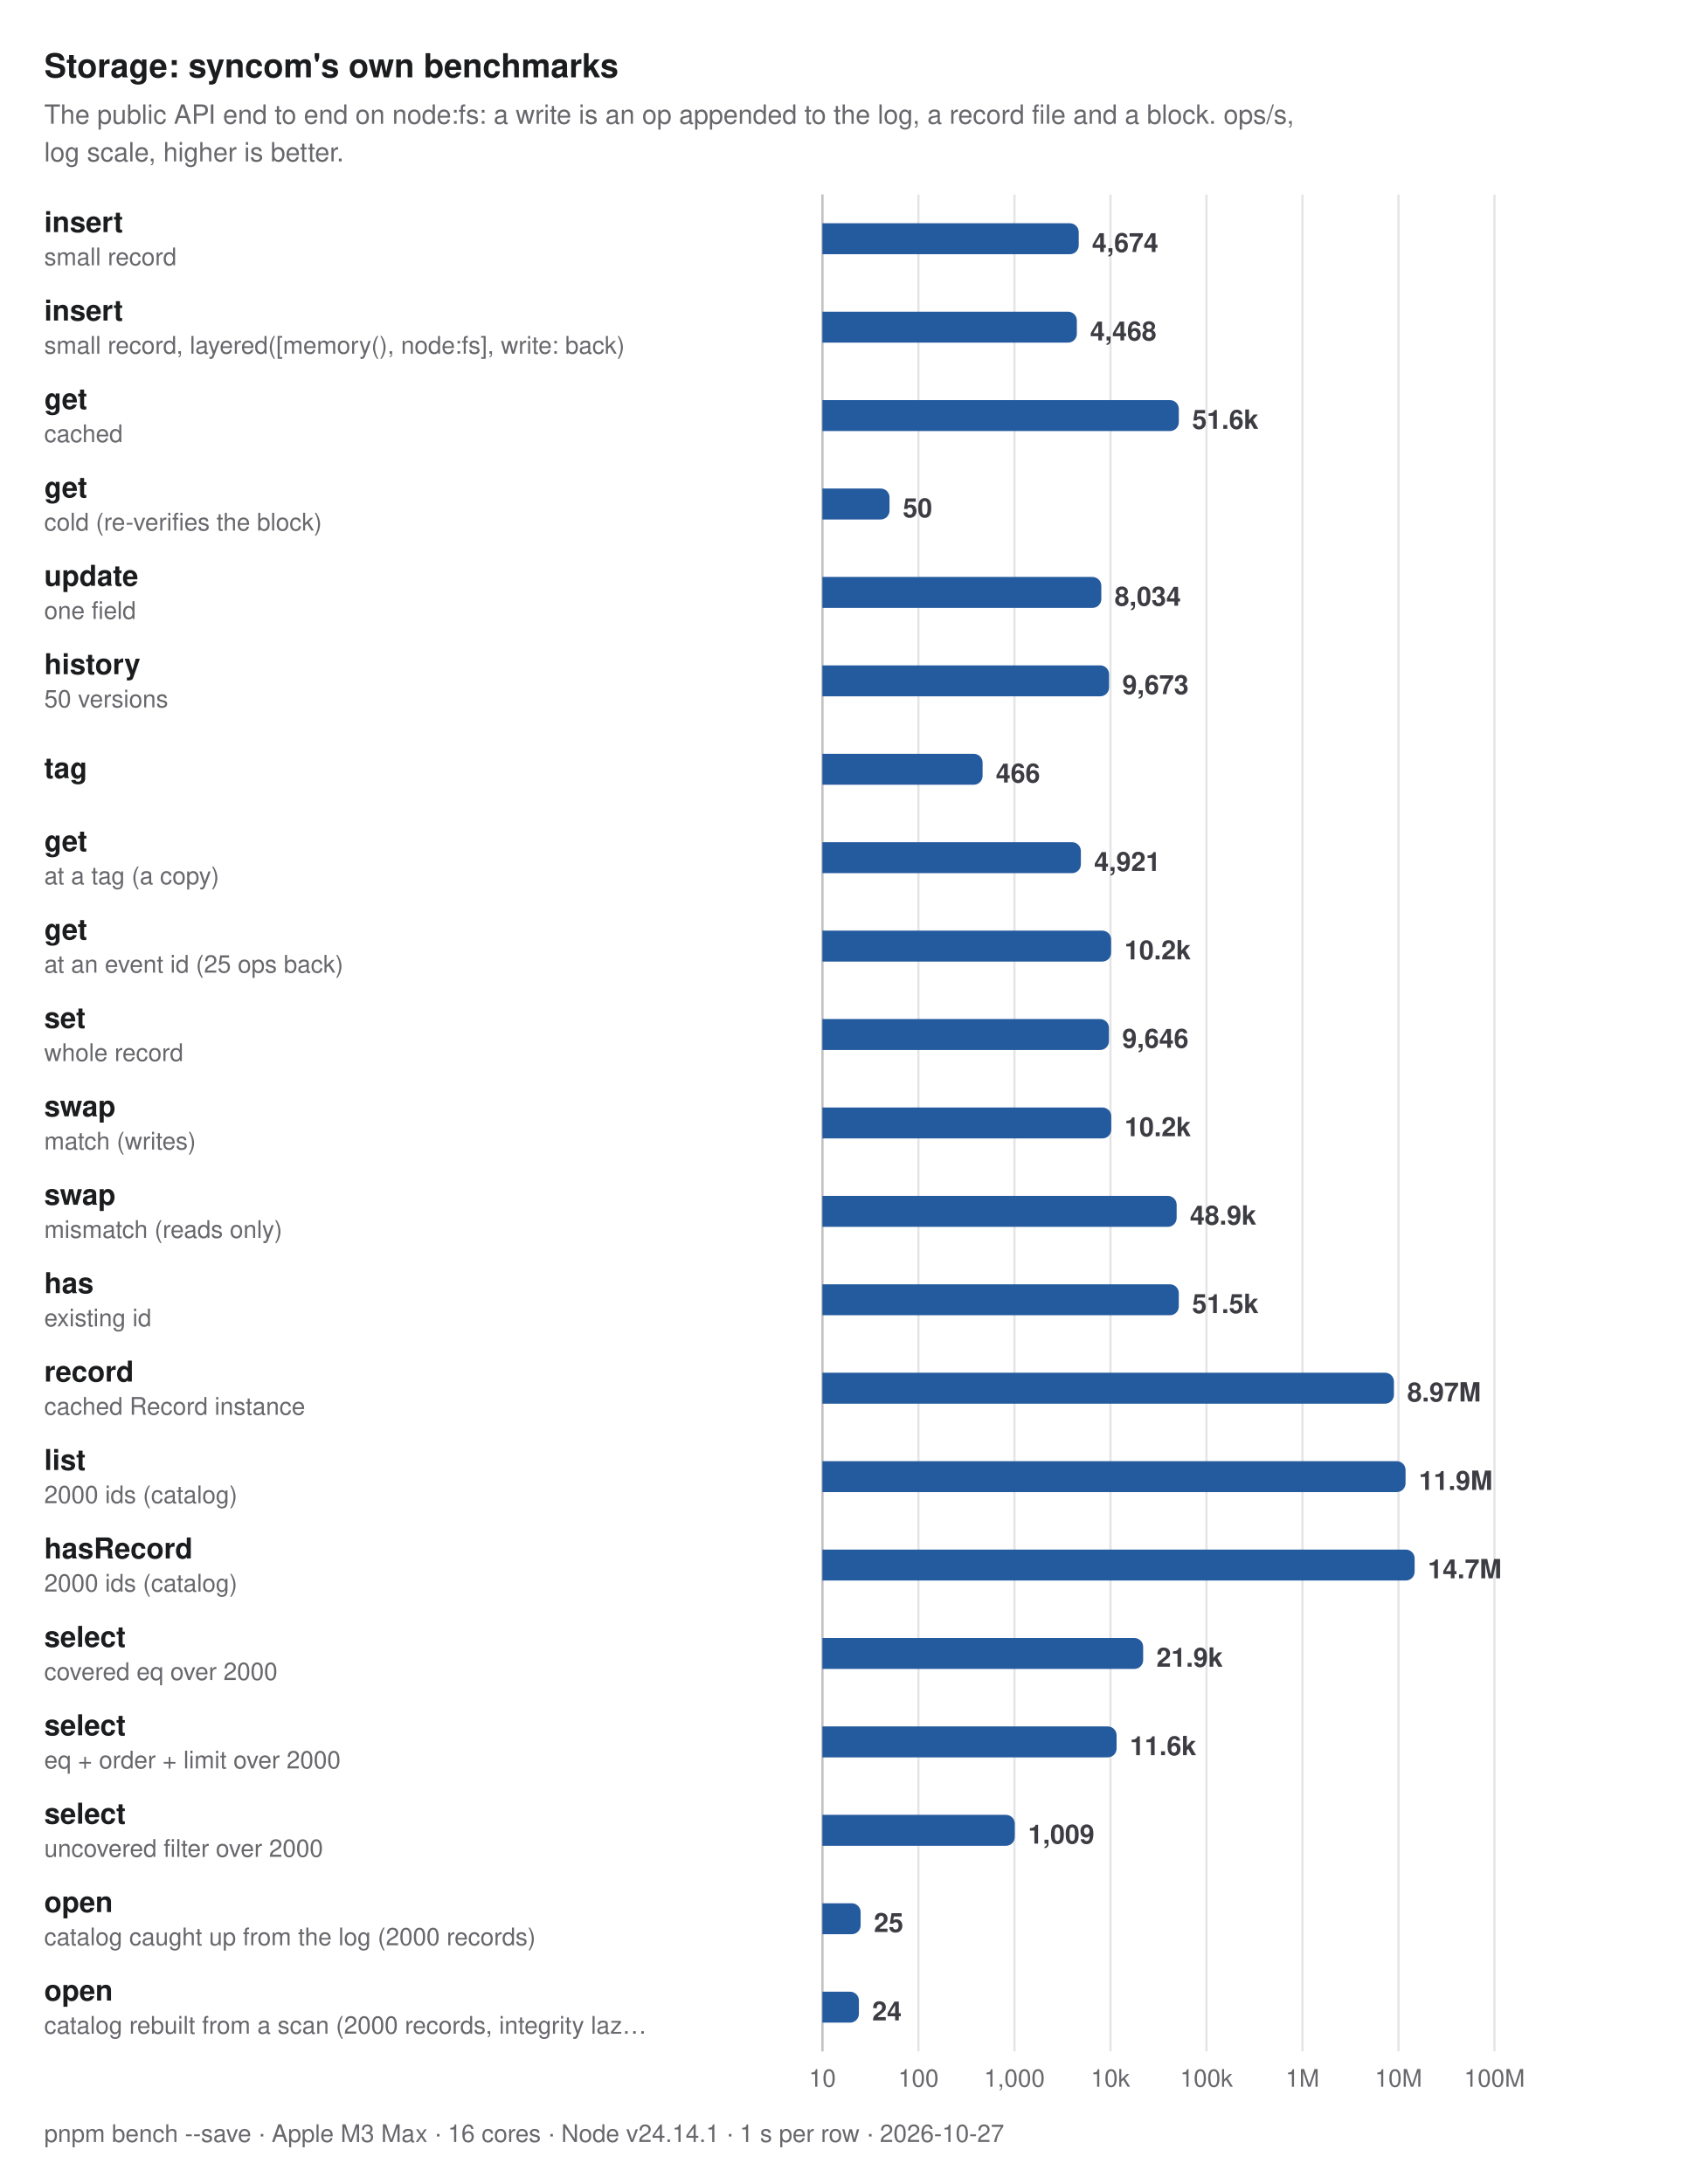
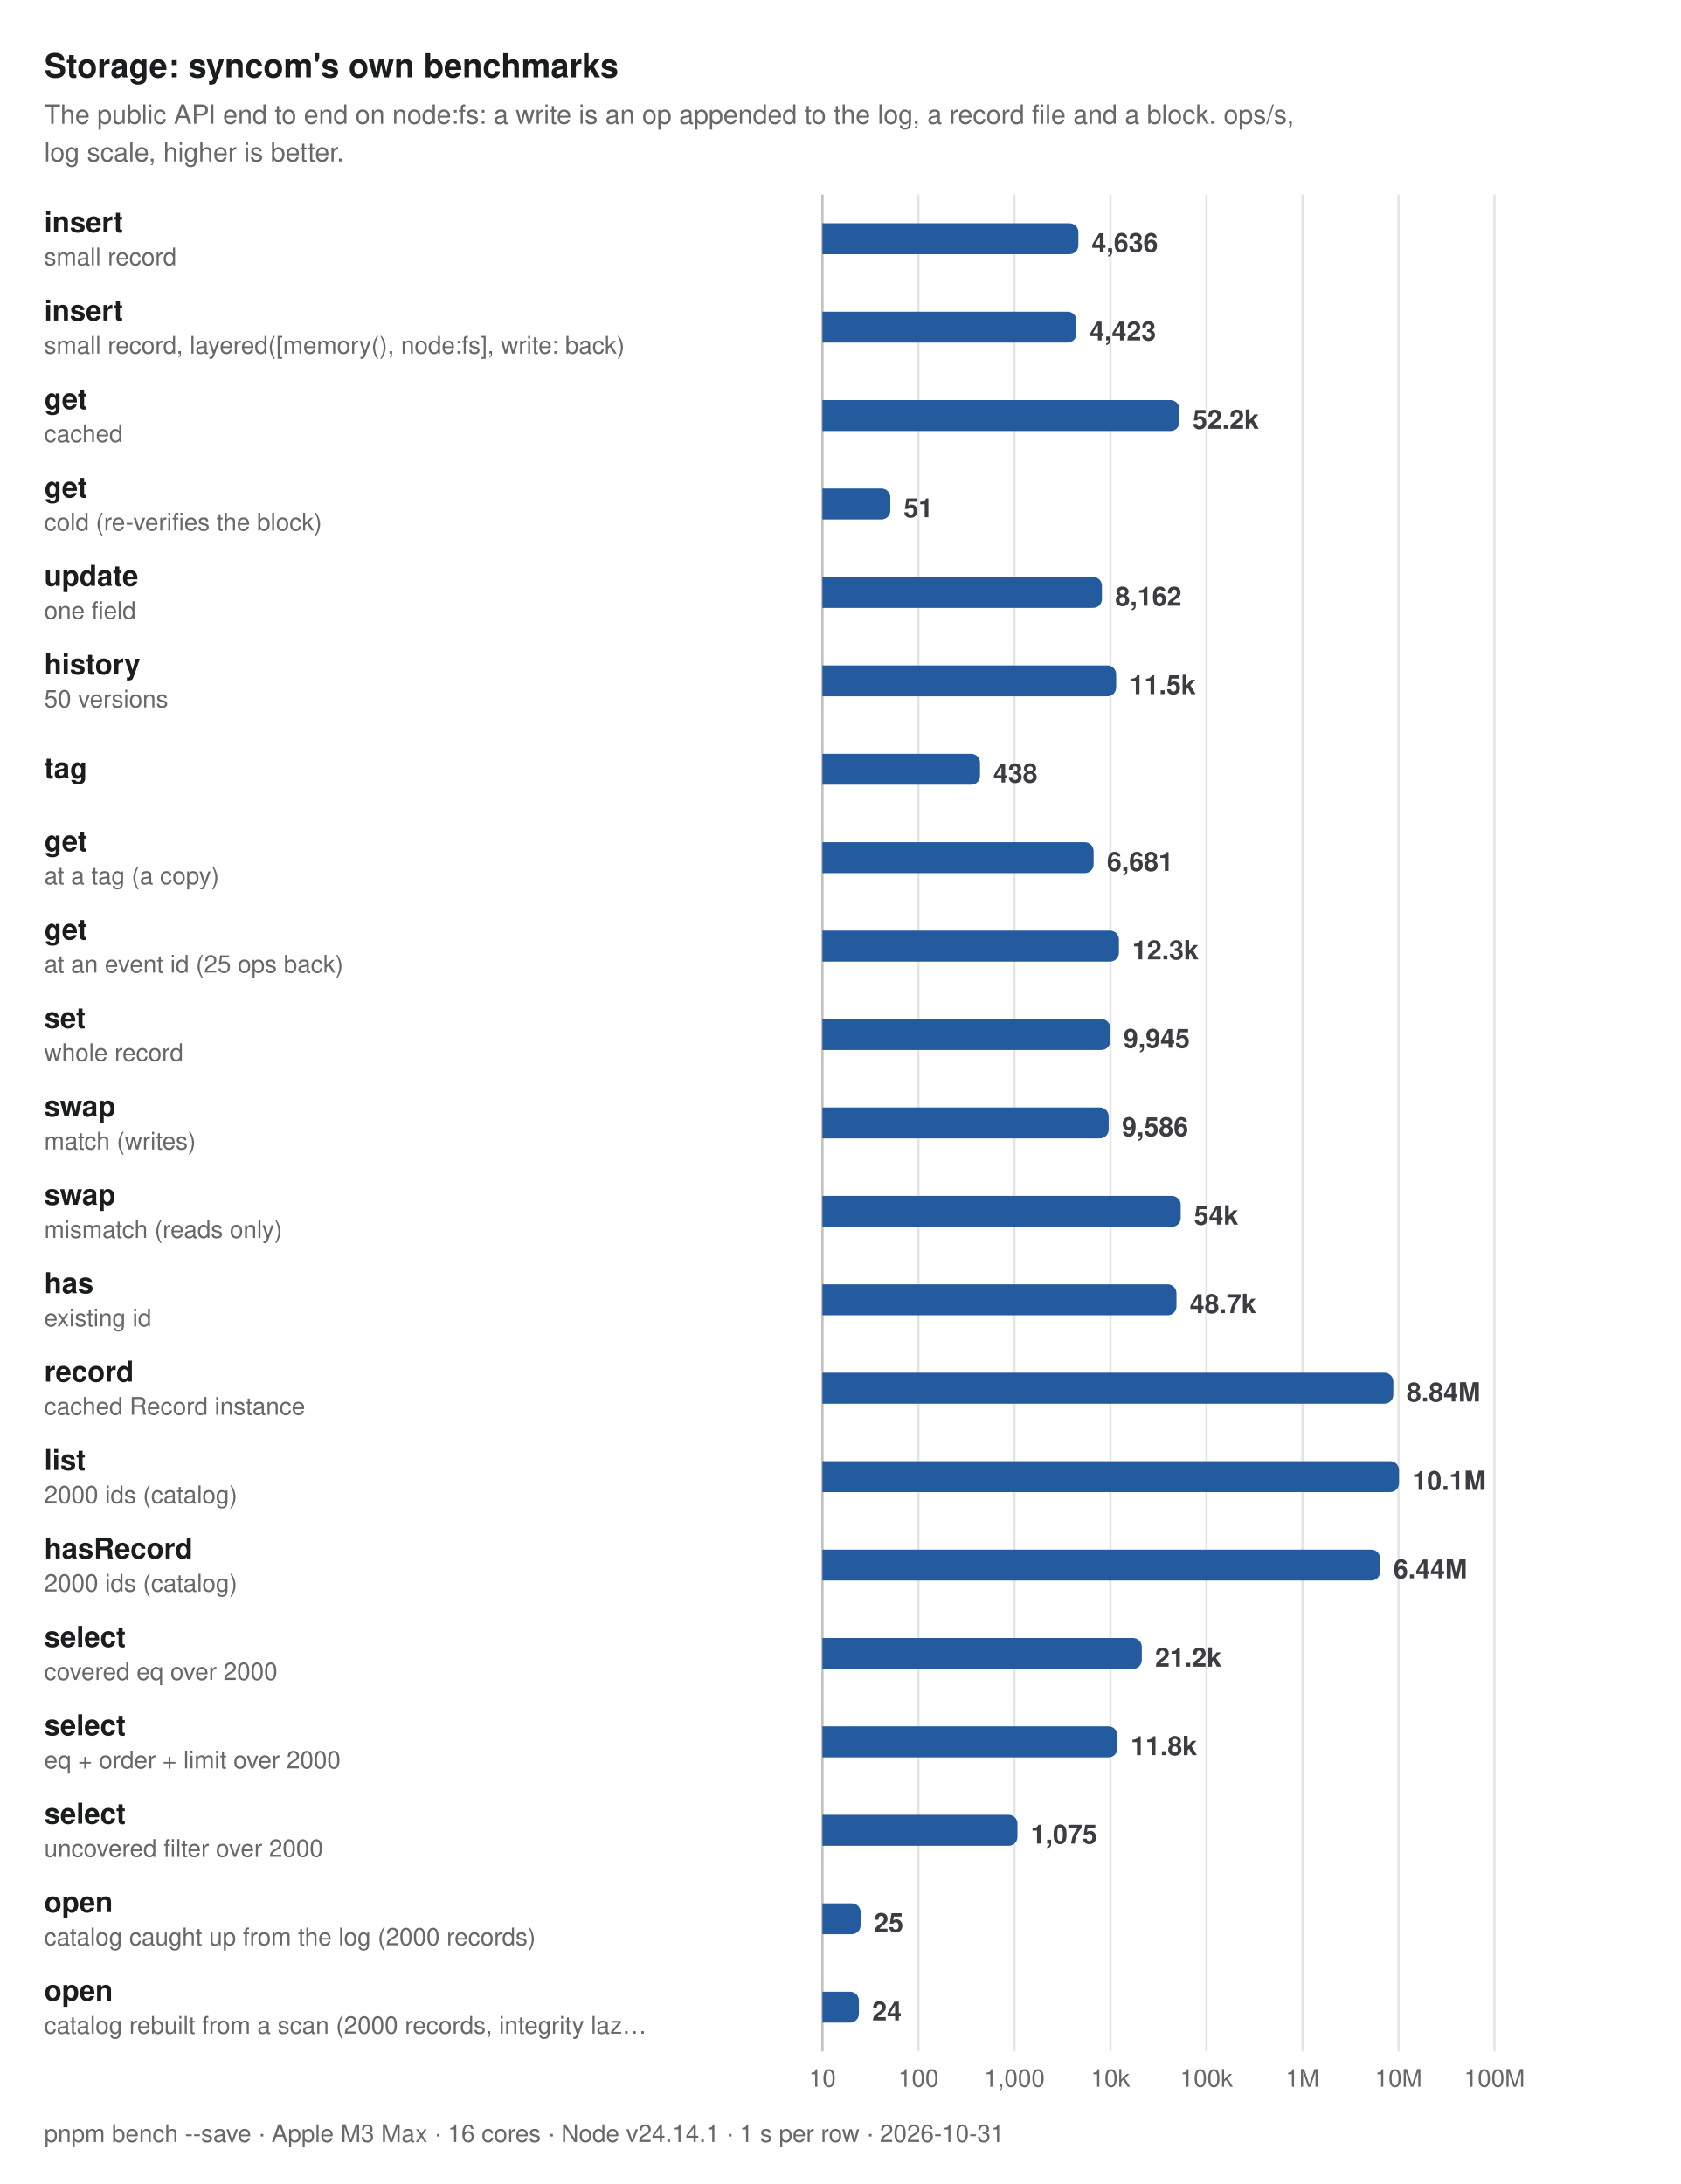
<svg xmlns="http://www.w3.org/2000/svg" width="760" height="988" viewBox="0 0 760 988" role="img" aria-label="Storage: syncom's own benchmarks. The public API end to end on node:fs: a write is an op appended to the log, a record file and a block. ops/s, log scale, higher is better.">
  <style>
  text { font-family: -apple-system, BlinkMacSystemFont, "Segoe UI", Helvetica, Arial, sans-serif; }
  .title { font-size: 15px; font-weight: 700; fill: #1b1c1e; }
  .subtitle, .caption { font-size: 12px; fill: #67676c; }
  .caption { font-size: 11px; }
  .group { font-size: 11px; font-weight: 600; letter-spacing: 0.06em; fill: #67676c; }
  .label { font-size: 13px; font-weight: 600; fill: #1b1c1e; }
  .label.primary, .label.secondary { font-weight: 700; }
  .sublabel { font-size: 11px; fill: #67676c; }
  .value { font-size: 12px; font-weight: 600; fill: #3c3c43; font-variant-numeric: tabular-nums; }
  .value.small { font-size: 10px; }
  .legend { font-size: 11px; fill: #3c3c43; }
  .tick { font-size: 11px; fill: #67676c; font-variant-numeric: tabular-nums; }
  .grid { stroke: #e4e4e7; stroke-width: 1; }
  .axis { stroke: #c2c2c4; stroke-width: 1; }
  .ref { stroke: #67676c; stroke-width: 1; stroke-dasharray: 3 3; }
  .bar { fill: #c4c6cc; }
  .bar.primary { fill: #245a9e; }
  .bar.secondary { fill: #5e9be6; }
  @media (prefers-color-scheme: dark) {
    .title, .label { fill: #dfdfd6; }
    .subtitle, .caption, .group, .sublabel, .tick { fill: #98989f; }
    .value, .legend { fill: #c2c2c4; }
    .grid { stroke: #2e2e32; }
    .axis { stroke: #48484c; }
    .ref { stroke: #98989f; }
    .bar { fill: #46474e; }
    .bar.primary { fill: #8dbcf2; }
    .bar.secondary { fill: #3d7bd0; }
  }
</style>
  <text class="title" x="20" y="35">Storage: syncom's own benchmarks</text>
  <text class="subtitle" x="20" y="56">The public API end to end on node:fs: a write is an op appended to the log, a record file and a block. ops/s,</text>
  <text class="subtitle" x="20" y="73">log scale, higher is better.</text>
  <line class="grid" x1="372" y1="88" x2="372" y2="928" />
  <text class="tick" x="372" y="944" text-anchor="middle">10</text>
  <line class="grid" x1="415.429" y1="88" x2="415.429" y2="928" />
  <text class="tick" x="415.429" y="944" text-anchor="middle">100</text>
  <line class="grid" x1="458.857" y1="88" x2="458.857" y2="928" />
  <text class="tick" x="458.857" y="944" text-anchor="middle">1,000</text>
  <line class="grid" x1="502.286" y1="88" x2="502.286" y2="928" />
  <text class="tick" x="502.286" y="944" text-anchor="middle">10k</text>
  <line class="grid" x1="545.714" y1="88" x2="545.714" y2="928" />
  <text class="tick" x="545.714" y="944" text-anchor="middle">100k</text>
  <line class="grid" x1="589.143" y1="88" x2="589.143" y2="928" />
  <text class="tick" x="589.143" y="944" text-anchor="middle">1M</text>
  <line class="grid" x1="632.571" y1="88" x2="632.571" y2="928" />
  <text class="tick" x="632.571" y="944" text-anchor="middle">10M</text>
  <line class="grid" x1="676" y1="88" x2="676" y2="928" />
  <text class="tick" x="676" y="944" text-anchor="middle">100M</text>
  <line class="axis" x1="372" y1="88" x2="372" y2="928" />
  <g>
    <text class="label primary" x="20" y="105">insert</text>
    <text class="sublabel" x="20" y="120">small record</text>
-     <path class="bar primary" d="M372,101H483.941A4,4 0 0 1 487.941,105V111A4,4 0 0 1 483.941,115H372Z" />
-     <text class="value" x="493.941" y="114">4,674</text>
+     <path class="bar primary" d="M372,101H483.787A4,4 0 0 1 487.787,105V111A4,4 0 0 1 483.787,115H372Z" />
+     <text class="value" x="493.787" y="114">4,636</text>
  </g>
  <g>
    <text class="label primary" x="20" y="145">insert</text>
    <text class="sublabel" x="20" y="160">small record, layered([memory(), node:fs], write: back)</text>
-     <path class="bar primary" d="M372,141H483.091A4,4 0 0 1 487.091,145V151A4,4 0 0 1 483.091,155H372Z" />
-     <text class="value" x="493.091" y="154">4,468</text>
+     <path class="bar primary" d="M372,141H482.9A4,4 0 0 1 486.9,145V151A4,4 0 0 1 482.9,155H372Z" />
+     <text class="value" x="492.9" y="154">4,423</text>
  </g>
  <g>
    <text class="label primary" x="20" y="185">get</text>
    <text class="sublabel" x="20" y="200">cached</text>
-     <path class="bar primary" d="M372,181H529.22A4,4 0 0 1 533.22,185V191A4,4 0 0 1 529.22,195H372Z" />
-     <text class="value" x="539.22" y="194">51.6k</text>
+     <path class="bar primary" d="M372,181H529.441A4,4 0 0 1 533.441,185V191A4,4 0 0 1 529.441,195H372Z" />
+     <text class="value" x="539.441" y="194">52.2k</text>
  </g>
  <g>
    <text class="label primary" x="20" y="225">get</text>
    <text class="sublabel" x="20" y="240">cold (re-verifies the block)</text>
-     <path class="bar primary" d="M372,221H398.355A4,4 0 0 1 402.355,225V231A4,4 0 0 1 398.355,235H372Z" />
-     <text class="value" x="408.355" y="234">50</text>
+     <path class="bar primary" d="M372,221H398.729A4,4 0 0 1 402.729,225V231A4,4 0 0 1 398.729,235H372Z" />
+     <text class="value" x="408.729" y="234">51</text>
  </g>
  <g>
    <text class="label primary" x="20" y="265">update</text>
    <text class="sublabel" x="20" y="280">one field</text>
-     <path class="bar primary" d="M372,261H494.157A4,4 0 0 1 498.157,265V271A4,4 0 0 1 494.157,275H372Z" />
-     <text class="value" x="504.157" y="274">8,034</text>
+     <path class="bar primary" d="M372,261H494.455A4,4 0 0 1 498.455,265V271A4,4 0 0 1 494.455,275H372Z" />
+     <text class="value" x="504.455" y="274">8,162</text>
  </g>
  <g>
    <text class="label primary" x="20" y="305">history</text>
    <text class="sublabel" x="20" y="320">50 versions</text>
-     <path class="bar primary" d="M372,301H497.659A4,4 0 0 1 501.659,305V311A4,4 0 0 1 497.659,315H372Z" />
-     <text class="value" x="507.659" y="314">9,673</text>
+     <path class="bar primary" d="M372,301H500.882A4,4 0 0 1 504.882,305V311A4,4 0 0 1 500.882,315H372Z" />
+     <text class="value" x="510.882" y="314">11.5k</text>
  </g>
  <g>
    <text class="label primary" x="20" y="352">tag</text>
-     <path class="bar primary" d="M372,341H440.456A4,4 0 0 1 444.456,345V351A4,4 0 0 1 440.456,355H372Z" />
-     <text class="value" x="450.456" y="354">466</text>
+     <path class="bar primary" d="M372,341H439.287A4,4 0 0 1 443.287,345V351A4,4 0 0 1 439.287,355H372Z" />
+     <text class="value" x="449.287" y="354">438</text>
  </g>
  <g>
    <text class="label primary" x="20" y="385">get</text>
    <text class="sublabel" x="20" y="400">at a tag (a copy)</text>
-     <path class="bar primary" d="M372,381H484.912A4,4 0 0 1 488.912,385V391A4,4 0 0 1 484.912,395H372Z" />
-     <text class="value" x="494.912" y="394">4,921</text>
+     <path class="bar primary" d="M372,381H490.679A4,4 0 0 1 494.679,385V391A4,4 0 0 1 490.679,395H372Z" />
+     <text class="value" x="500.679" y="394">6,681</text>
  </g>
  <g>
    <text class="label primary" x="20" y="425">get</text>
    <text class="sublabel" x="20" y="440">at an event id (25 ops back)</text>
-     <path class="bar primary" d="M372,421H498.596A4,4 0 0 1 502.596,425V431A4,4 0 0 1 498.596,435H372Z" />
-     <text class="value" x="508.596" y="434">10.2k</text>
+     <path class="bar primary" d="M372,421H502.132A4,4 0 0 1 506.132,425V431A4,4 0 0 1 502.132,435H372Z" />
+     <text class="value" x="512.132" y="434">12.3k</text>
  </g>
  <g>
    <text class="label primary" x="20" y="465">set</text>
    <text class="sublabel" x="20" y="480">whole record</text>
-     <path class="bar primary" d="M372,461H497.606A4,4 0 0 1 501.606,465V471A4,4 0 0 1 497.606,475H372Z" />
-     <text class="value" x="507.606" y="474">9,646</text>
+     <path class="bar primary" d="M372,461H498.182A4,4 0 0 1 502.182,465V471A4,4 0 0 1 498.182,475H372Z" />
+     <text class="value" x="508.182" y="474">9,945</text>
  </g>
  <g>
    <text class="label primary" x="20" y="505">swap</text>
    <text class="sublabel" x="20" y="520">match (writes)</text>
-     <path class="bar primary" d="M372,501H498.661A4,4 0 0 1 502.661,505V511A4,4 0 0 1 498.661,515H372Z" />
-     <text class="value" x="508.661" y="514">10.2k</text>
+     <path class="bar primary" d="M372,501H497.488A4,4 0 0 1 501.488,505V511A4,4 0 0 1 497.488,515H372Z" />
+     <text class="value" x="507.488" y="514">9,586</text>
  </g>
  <g>
    <text class="label primary" x="20" y="545">swap</text>
    <text class="sublabel" x="20" y="560">mismatch (reads only)</text>
-     <path class="bar primary" d="M372,541H528.236A4,4 0 0 1 532.236,545V551A4,4 0 0 1 528.236,555H372Z" />
-     <text class="value" x="538.236" y="554">48.9k</text>
+     <path class="bar primary" d="M372,541H530.077A4,4 0 0 1 534.077,545V551A4,4 0 0 1 530.077,555H372Z" />
+     <text class="value" x="540.077" y="554">54k</text>
  </g>
  <g>
    <text class="label primary" x="20" y="585">has</text>
    <text class="sublabel" x="20" y="600">existing id</text>
-     <path class="bar primary" d="M372,581H529.204A4,4 0 0 1 533.204,585V591A4,4 0 0 1 529.204,595H372Z" />
-     <text class="value" x="539.204" y="594">51.5k</text>
+     <path class="bar primary" d="M372,581H528.154A4,4 0 0 1 532.154,585V591A4,4 0 0 1 528.154,595H372Z" />
+     <text class="value" x="538.154" y="594">48.7k</text>
  </g>
  <g>
    <text class="label primary" x="20" y="625">record</text>
    <text class="sublabel" x="20" y="640">cached Record instance</text>
-     <path class="bar primary" d="M372,621H626.519A4,4 0 0 1 630.519,625V631A4,4 0 0 1 626.519,635H372Z" />
-     <text class="value" x="636.519" y="634">8.97M</text>
+     <path class="bar primary" d="M372,621H626.241A4,4 0 0 1 630.241,625V631A4,4 0 0 1 626.241,635H372Z" />
+     <text class="value" x="636.241" y="634">8.84M</text>
  </g>
  <g>
    <text class="label primary" x="20" y="665">list</text>
    <text class="sublabel" x="20" y="680">2000 ids (catalog)</text>
-     <path class="bar primary" d="M372,661H631.776A4,4 0 0 1 635.776,665V671A4,4 0 0 1 631.776,675H372Z" />
-     <text class="value" x="641.776" y="674">11.9M</text>
+     <path class="bar primary" d="M372,661H628.817A4,4 0 0 1 632.817,665V671A4,4 0 0 1 628.817,675H372Z" />
+     <text class="value" x="638.817" y="674">10.1M</text>
  </g>
  <g>
    <text class="label primary" x="20" y="705">hasRecord</text>
    <text class="sublabel" x="20" y="720">2000 ids (catalog)</text>
-     <path class="bar primary" d="M372,701H635.88A4,4 0 0 1 639.88,705V711A4,4 0 0 1 635.88,715H372Z" />
-     <text class="value" x="645.88" y="714">14.7M</text>
+     <path class="bar primary" d="M372,701H620.281A4,4 0 0 1 624.281,705V711A4,4 0 0 1 620.281,715H372Z" />
+     <text class="value" x="630.281" y="714">6.44M</text>
  </g>
  <g>
    <text class="label primary" x="20" y="745">select</text>
    <text class="sublabel" x="20" y="760">covered eq over 2000</text>
-     <path class="bar primary" d="M372,741H513.084A4,4 0 0 1 517.084,745V751A4,4 0 0 1 513.084,755H372Z" />
-     <text class="value" x="523.084" y="754">21.9k</text>
+     <path class="bar primary" d="M372,741H512.478A4,4 0 0 1 516.478,745V751A4,4 0 0 1 512.478,755H372Z" />
+     <text class="value" x="522.478" y="754">21.2k</text>
  </g>
  <g>
    <text class="label primary" x="20" y="785">select</text>
    <text class="sublabel" x="20" y="800">eq + order + limit over 2000</text>
-     <path class="bar primary" d="M372,781H501.067A4,4 0 0 1 505.067,785V791A4,4 0 0 1 501.067,795H372Z" />
-     <text class="value" x="511.067" y="794">11.6k</text>
+     <path class="bar primary" d="M372,781H501.438A4,4 0 0 1 505.438,785V791A4,4 0 0 1 501.438,795H372Z" />
+     <text class="value" x="511.438" y="794">11.8k</text>
  </g>
  <g>
    <text class="label primary" x="20" y="825">select</text>
    <text class="sublabel" x="20" y="840">uncovered filter over 2000</text>
-     <path class="bar primary" d="M372,821H455.026A4,4 0 0 1 459.026,825V831A4,4 0 0 1 455.026,835H372Z" />
-     <text class="value" x="465.026" y="834">1,009</text>
+     <path class="bar primary" d="M372,821H456.221A4,4 0 0 1 460.221,825V831A4,4 0 0 1 456.221,835H372Z" />
+     <text class="value" x="466.221" y="834">1,075</text>
  </g>
  <g>
    <text class="label primary" x="20" y="865">open</text>
    <text class="sublabel" x="20" y="880">catalog caught up from the log (2000 records)</text>
    <path class="bar primary" d="M372,861H385.282A4,4 0 0 1 389.282,865V871A4,4 0 0 1 385.282,875H372Z" />
    <text class="value" x="395.282" y="874">25</text>
  </g>
  <g>
    <text class="label primary" x="20" y="905">open</text>
    <text class="sublabel" x="20" y="920">catalog rebuilt from a scan (2000 records, integrity laz…</text>
    <path class="bar primary" d="M372,901H384.512A4,4 0 0 1 388.512,905V911A4,4 0 0 1 384.512,915H372Z" />
    <text class="value" x="394.512" y="914">24</text>
  </g>
-   <text class="caption" x="20" y="969">pnpm bench --save · Apple M3 Max · 16 cores · Node v24.14.1 · 1 s per row · 2026-10-27</text>
+   <text class="caption" x="20" y="969">pnpm bench --save · Apple M3 Max · 16 cores · Node v24.14.1 · 1 s per row · 2026-10-31</text>
</svg>
